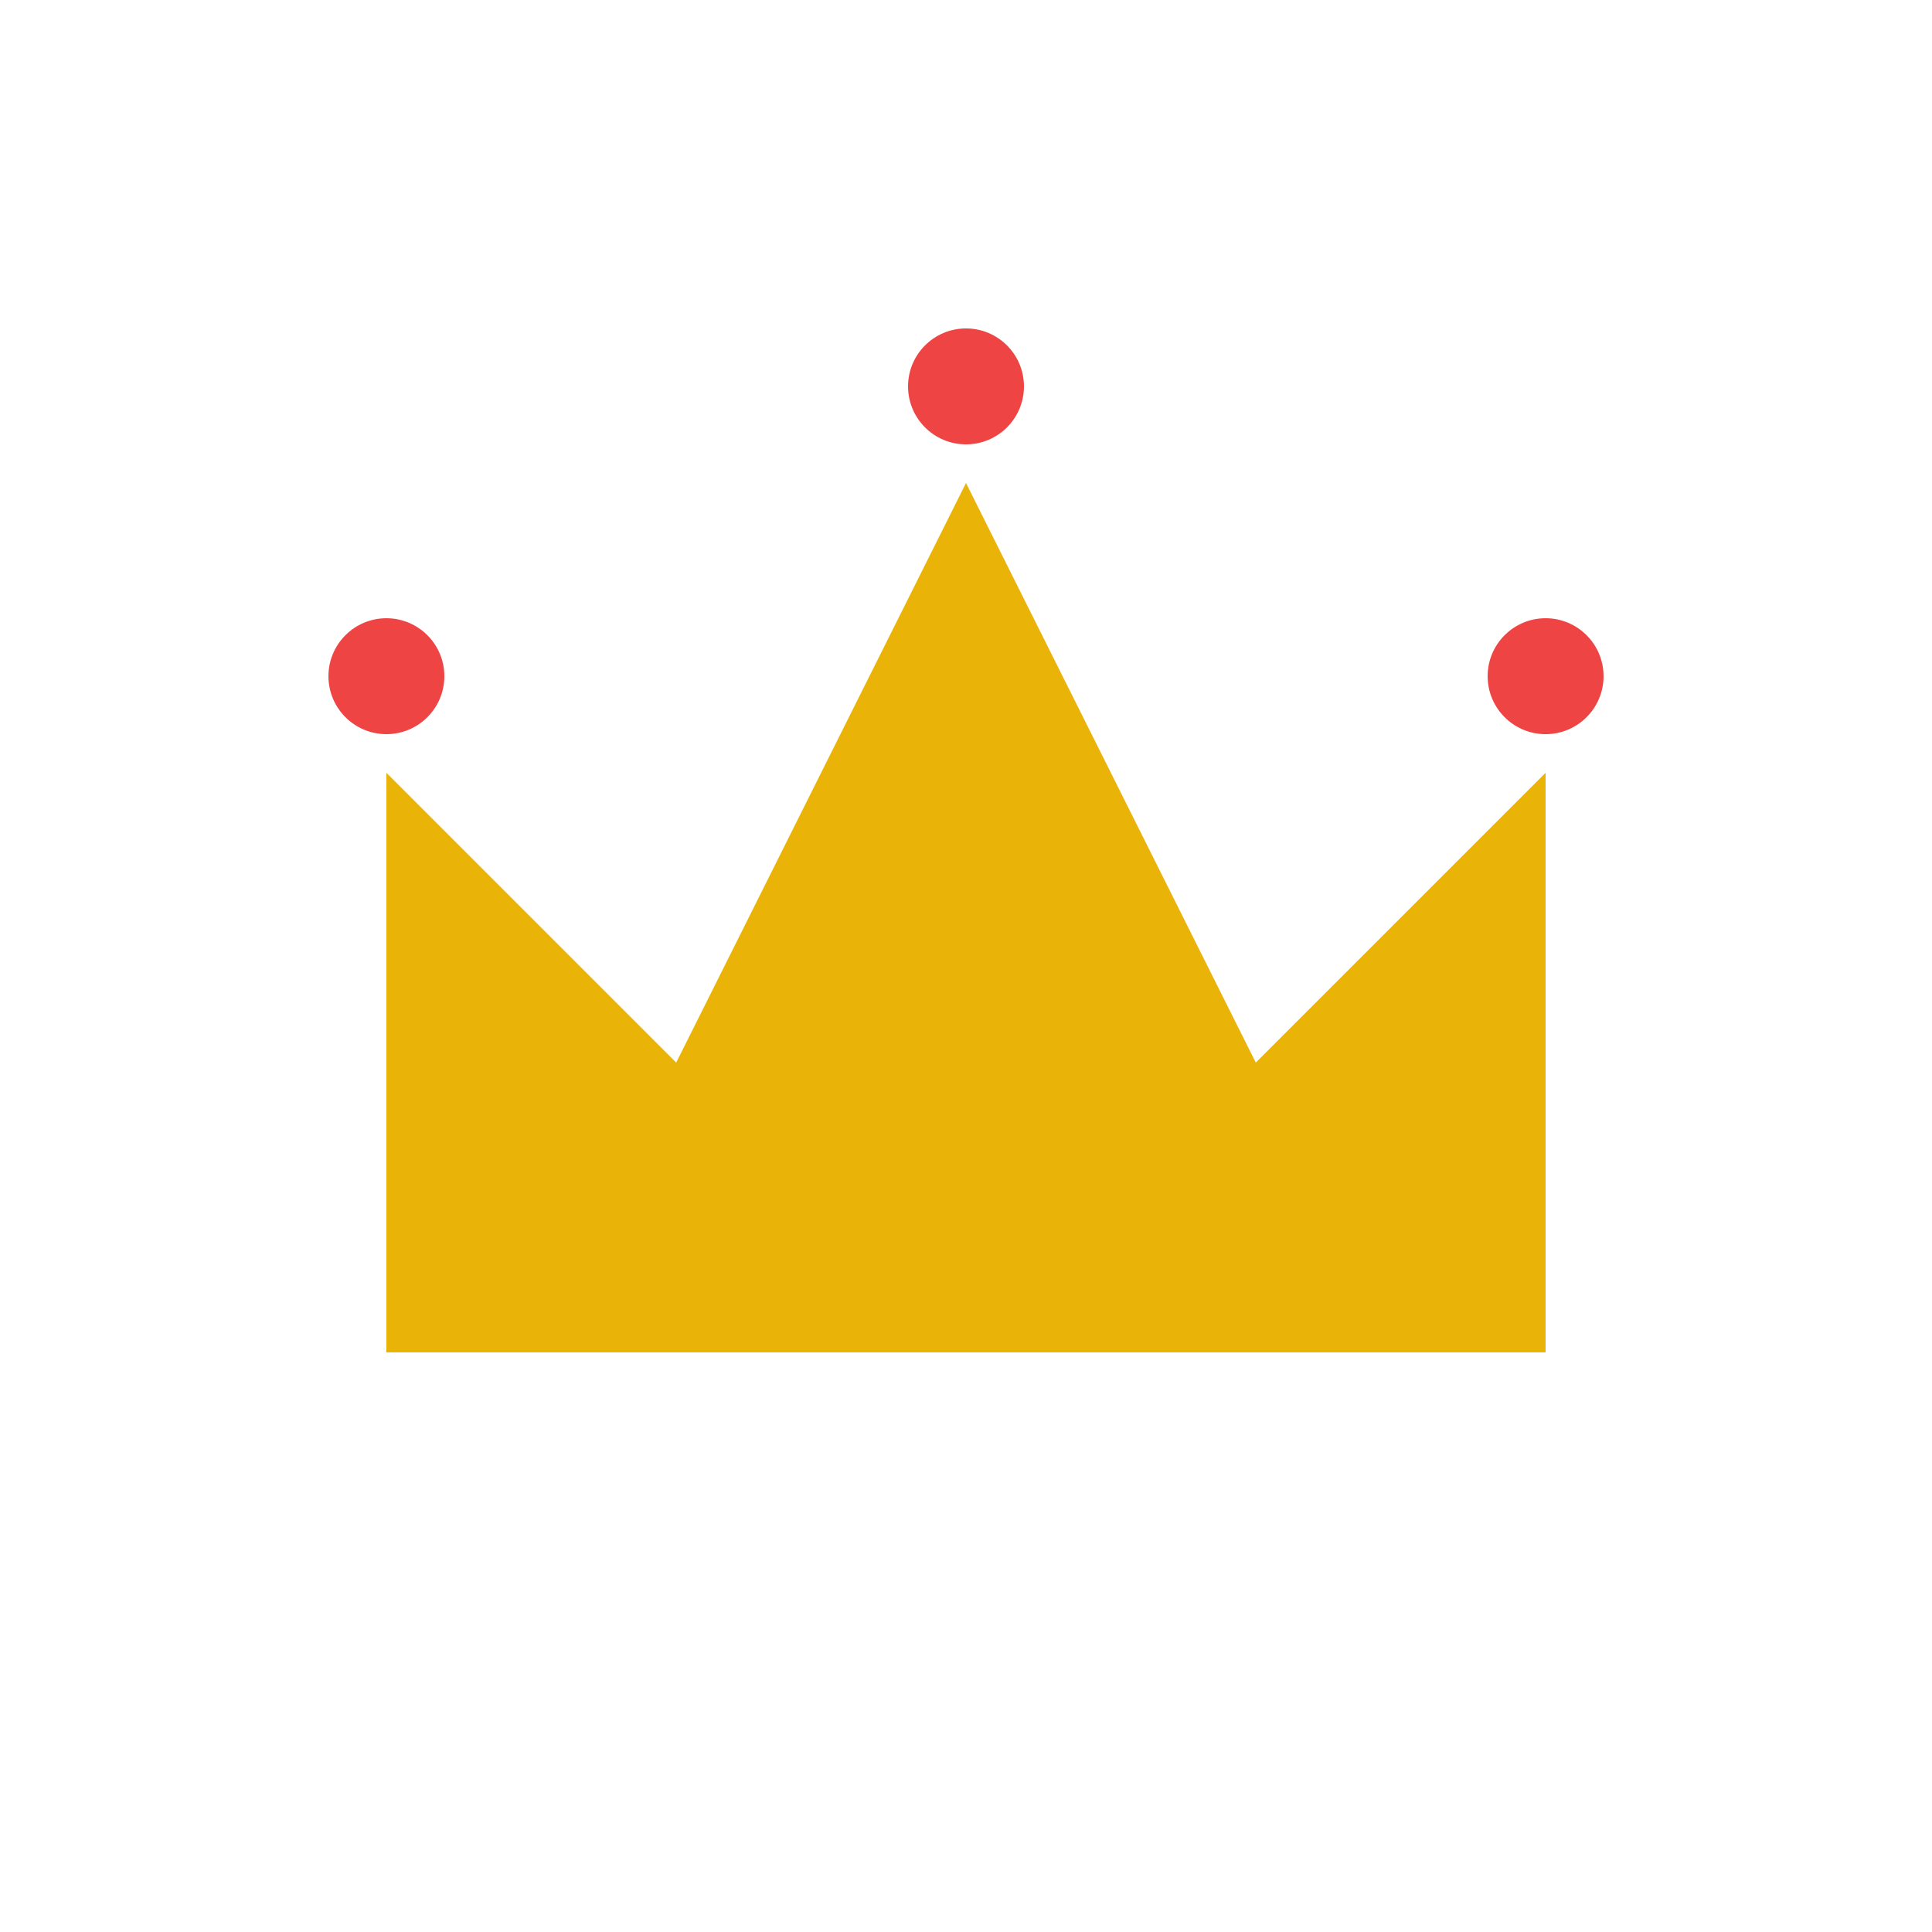
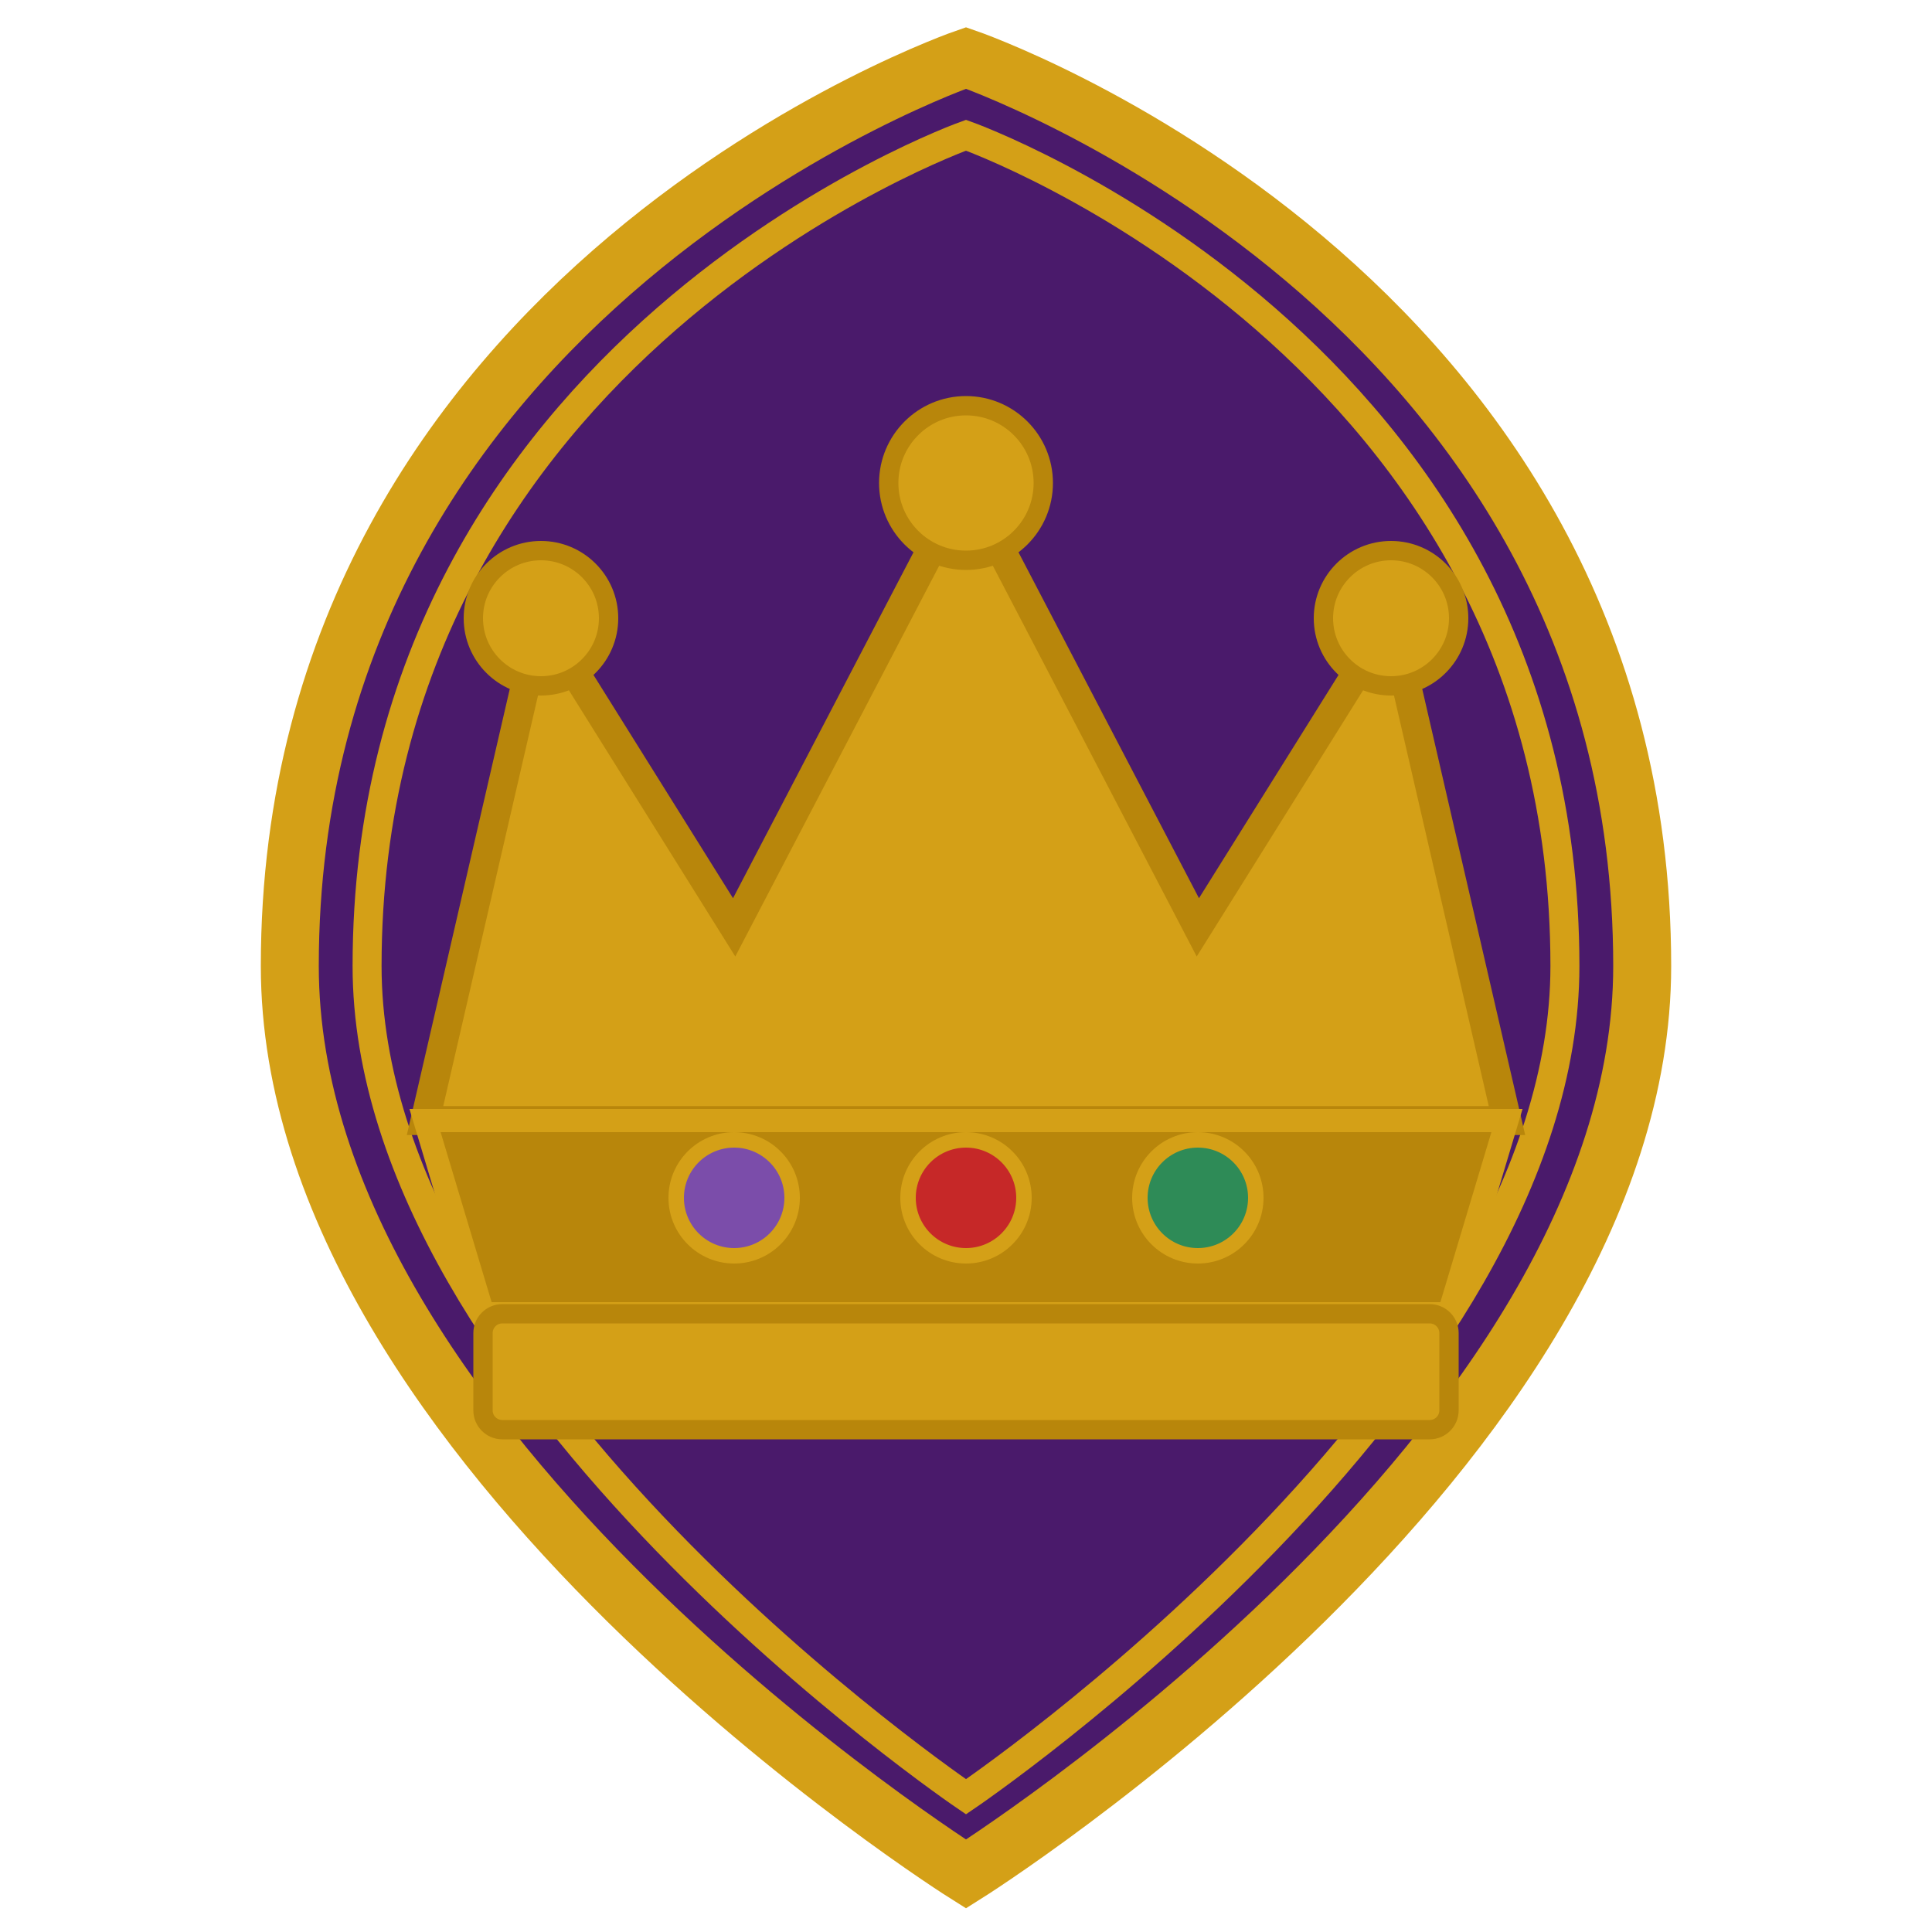
<svg xmlns="http://www.w3.org/2000/svg" viewBox="0 0 100 100">
-   <path d="M20 70 L80 70 L80 40 L65 55 L50 25 L35 55 L20 40 Z" fill="#eab308" />
-   <circle cx="20" cy="35" r="3" fill="#ef4444" />
-   <circle cx="50" cy="20" r="3" fill="#ef4444" />
-   <circle cx="80" cy="35" r="3" fill="#ef4444" />
+   <path d="M50 3C50 3 15 15 15 50C15 75 50 97 50 97C50 97 85 75 85 50C85 15 50 3 50 3Z" fill="#4A1A6B" stroke="#D4A017" stroke-width="3" />
+   <path d="M50 7C50 7 19 18 19 50C19 72 50 93 50 93C50 93 81 72 81 50C81 18 50 7 50 7Z" fill="none" stroke="#D4A017" stroke-width="1.5" />
+   <path d="M22 58L28 32L38 48L50 25L62 48L72 32L78 58Z" fill="#D4A017" stroke="#B8860B" stroke-width="1.5" />
+   <path d="M22 58L78 58L75 68L25 68Z" fill="#B8860B" stroke="#D4A017" stroke-width="1.2" />
+   <rect x="25" y="68" width="50" height="6" rx="1" fill="#D4A017" stroke="#B8860B" stroke-width="1" />
+   <circle cx="28" cy="32" r="3.5" fill="#D4A017" stroke="#B8860B" stroke-width="1" />
+   <circle cx="50" cy="25" r="4" fill="#D4A017" stroke="#B8860B" stroke-width="1" />
+   <circle cx="72" cy="32" r="3.5" fill="#D4A017" stroke="#B8860B" stroke-width="1" />
+   <circle cx="38" cy="62" r="3" fill="#7B4DAA" stroke="#D4A017" stroke-width="0.8" />
+   <circle cx="50" cy="62" r="3" fill="#C62828" stroke="#D4A017" stroke-width="0.8" />
+   <circle cx="62" cy="62" r="3" fill="#2E8B57" stroke="#D4A017" stroke-width="0.8" />
</svg>
